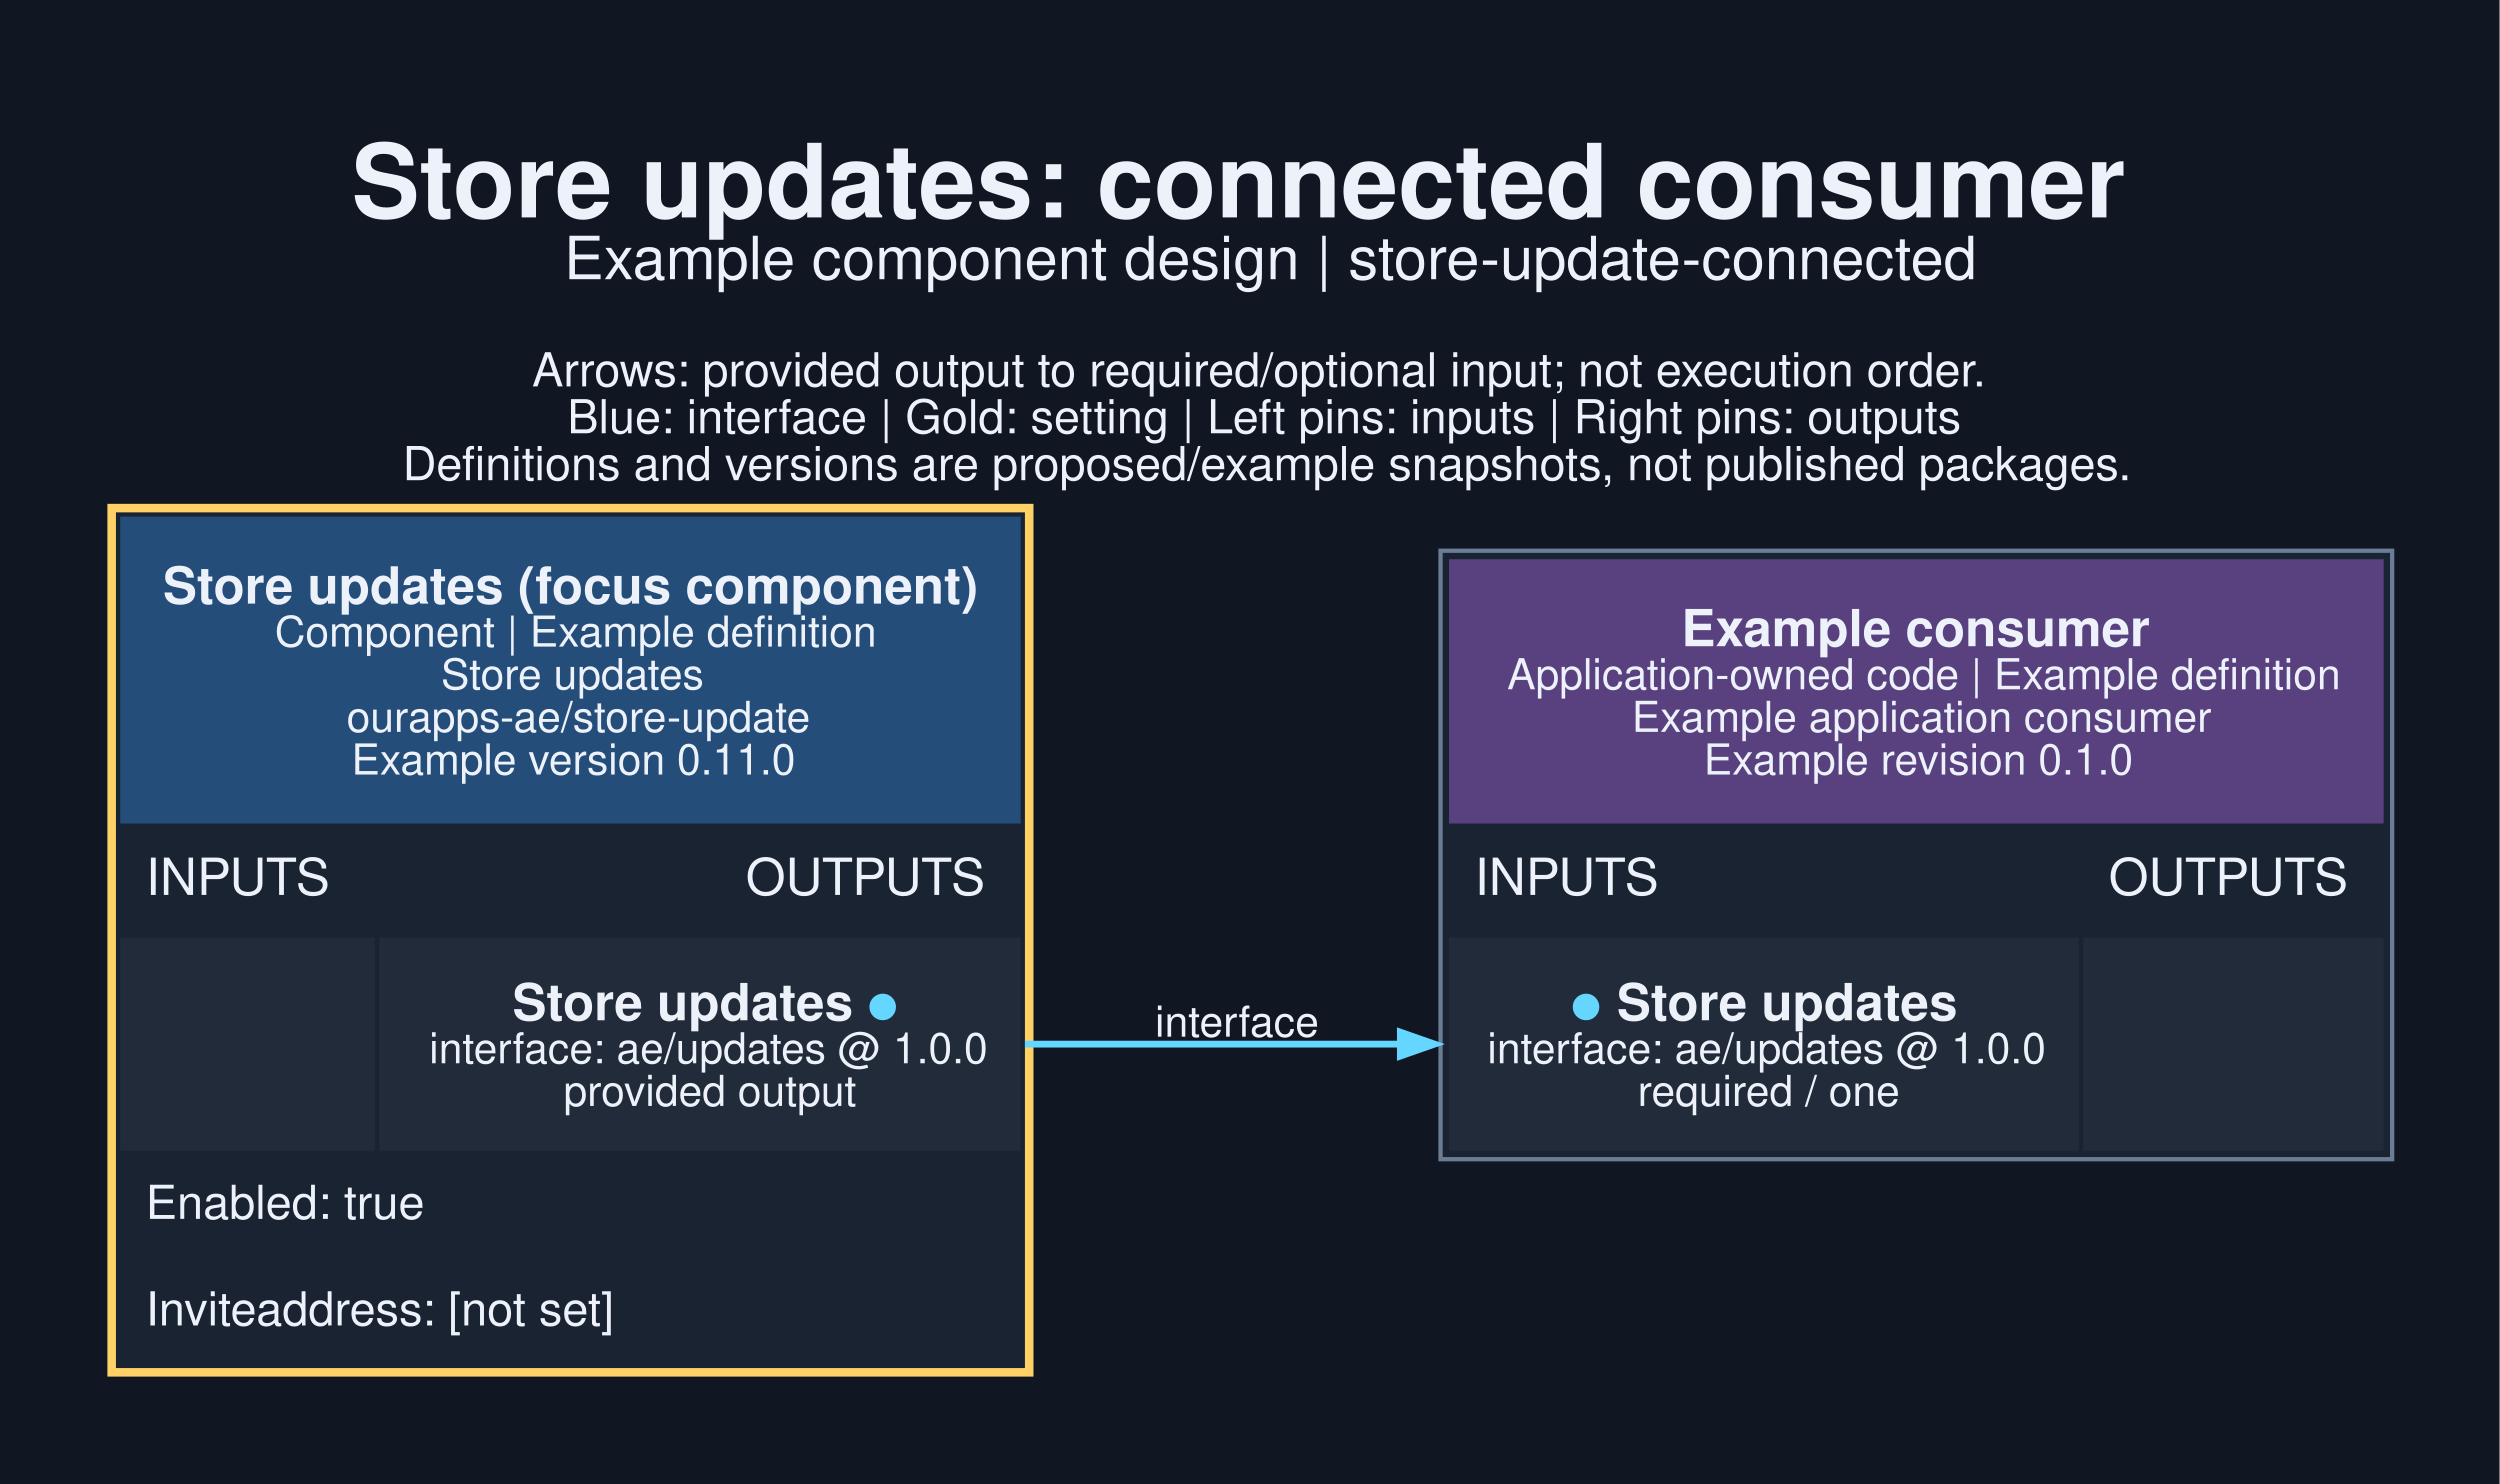
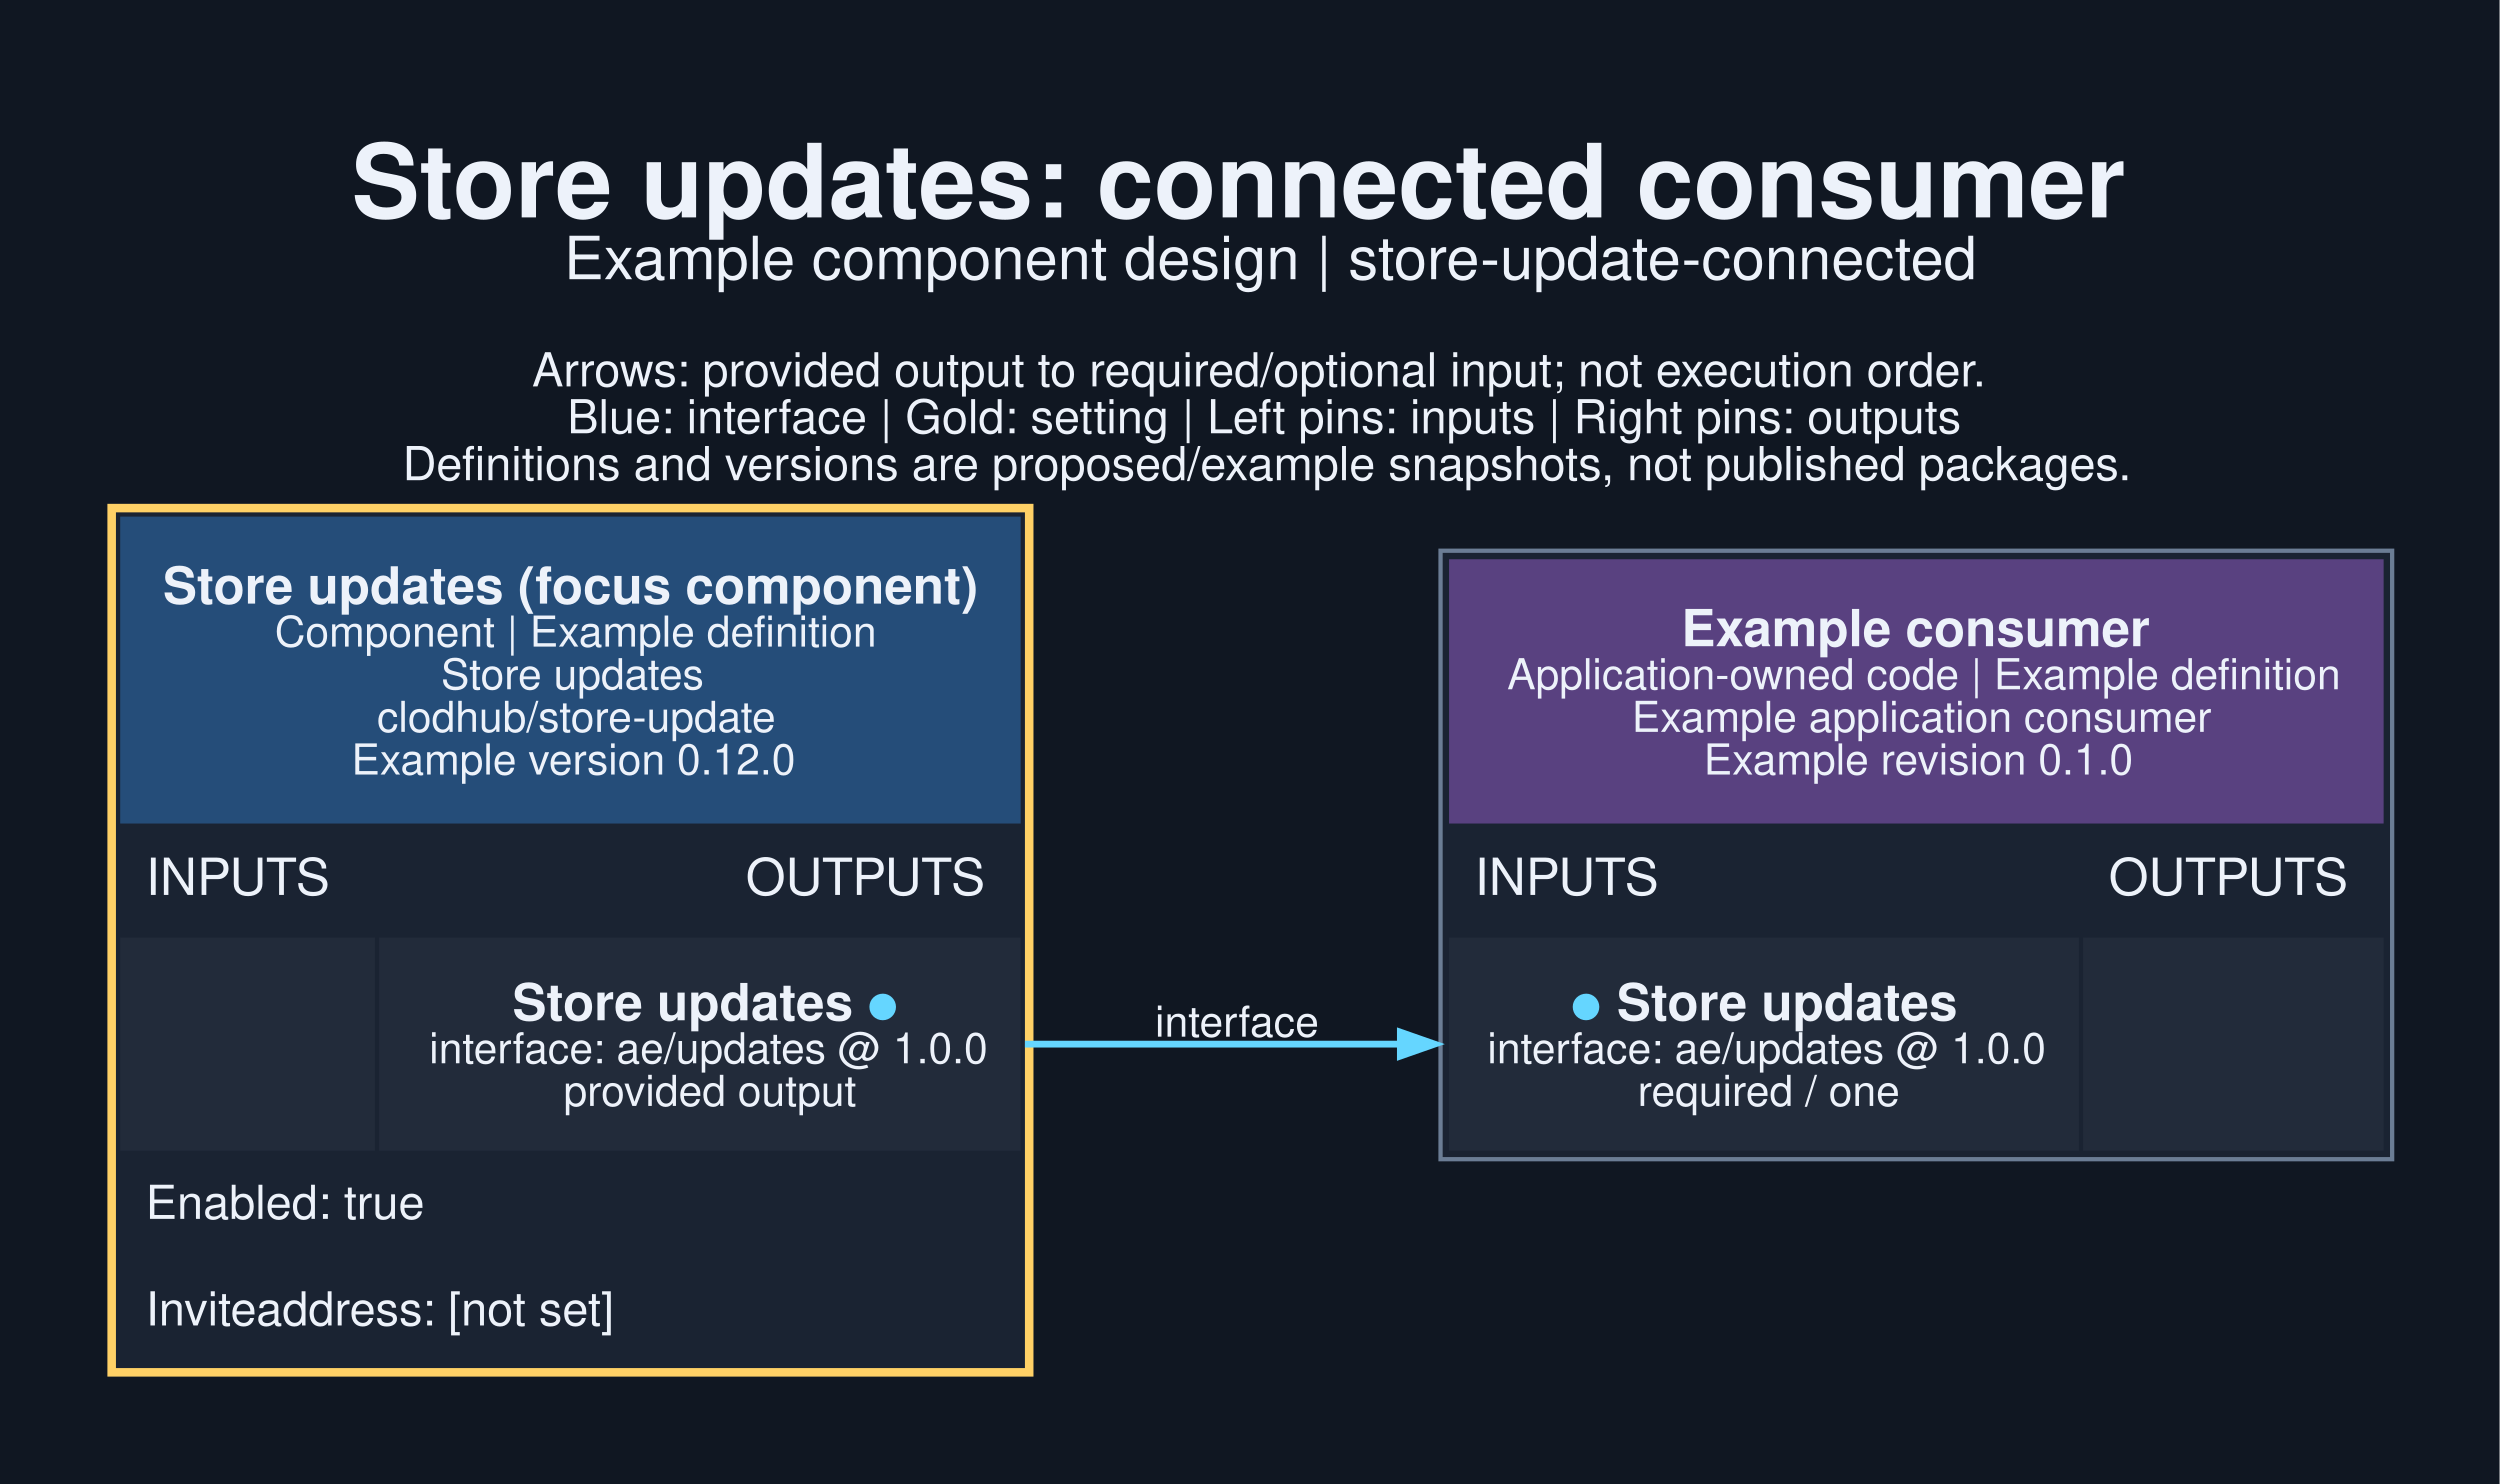
<svg xmlns="http://www.w3.org/2000/svg" width="782pt" height="464pt" viewBox="0.00 0.00 782.00 464.00">
  <g id="graph0" class="graph" transform="scale(1.33333 1.33333) rotate(0) translate(25.2 322.95)">
    <polygon fill="#101722" stroke="none" points="-25.2,25.2 -25.2,-322.95 561.2,-322.95 561.2,25.2 -25.2,25.2" />
    <text xml:space="preserve" text-anchor="start" x="57.25" y="-271.95" font-family="Helvetica,sans-Serif" font-weight="bold" font-size="24.00" fill="#edf2fa">Store updates: connected consumer</text>
    <text xml:space="preserve" text-anchor="start" x="107.12" y="-257.45" font-family="Helvetica,sans-Serif" font-size="14.00" fill="#edf2fa">Example component design | store-update-connected</text>
    <text xml:space="preserve" text-anchor="start" x="99.62" y="-232.3" font-family="Helvetica,sans-Serif" font-size="11.00" fill="#edf2fa">Arrows: provided output to required/optional input; not execution order.</text>
    <text xml:space="preserve" text-anchor="start" x="107.88" y="-221.3" font-family="Helvetica,sans-Serif" font-size="11.00" fill="#edf2fa">Blue: interface | Gold: setting | Left pins: inputs | Right pins: outputs</text>
    <text xml:space="preserve" text-anchor="start" x="69.25" y="-210.3" font-family="Helvetica,sans-Serif" font-size="11.00" fill="#edf2fa">Definitions and versions are proposed/example snapshots, not published packages.</text>
    <g id="node1" class="node">
      <polygon fill="#1a2332" stroke="none" points="0,0 0,-204.75 217.25,-204.75 217.25,0 0,0" />
      <polygon fill="#254d79" stroke="none" points="3,-129.75 3,-201.75 214.25,-201.75 214.25,-129.75 3,-129.75" />
      <text xml:space="preserve" text-anchor="start" x="13" y="-181.35" font-family="Helvetica,sans-Serif" font-weight="bold" font-size="12.00" fill="#edf2fa">Store updates (focus component)</text>
      <text xml:space="preserve" text-anchor="start" x="39.25" y="-171.25" font-family="Helvetica,sans-Serif" font-size="10.00" fill="#edf2fa">Component | Example definition</text>
      <text xml:space="preserve" text-anchor="start" x="78.25" y="-161.25" font-family="Helvetica,sans-Serif" font-size="10.00" fill="#edf2fa">Store updates</text>
-       <text xml:space="preserve" text-anchor="start" x="56.12" y="-151.25" font-family="Helvetica,sans-Serif" font-size="10.00" fill="#edf2fa">ourapps-ae/store-update</text>
-       <text xml:space="preserve" text-anchor="start" x="57.25" y="-141.25" font-family="Helvetica,sans-Serif" font-size="10.00" fill="#edf2fa">Example version 0.11.0</text>
+       <text xml:space="preserve" text-anchor="start" x="63.25" y="-151.25" font-family="Helvetica,sans-Serif" font-size="10.00" fill="#edf2fa">clodhub/store-update</text>
+       <text xml:space="preserve" text-anchor="start" x="57.25" y="-141.25" font-family="Helvetica,sans-Serif" font-size="10.00" fill="#edf2fa">Example version 0.12.0</text>
      <text xml:space="preserve" text-anchor="start" x="9" y="-113" font-family="Helvetica,sans-Serif" font-size="12.00" fill="#edf2fa">INPUTS</text>
      <text xml:space="preserve" text-anchor="start" x="149.75" y="-113" font-family="Helvetica,sans-Serif" font-size="12.00" fill="#edf2fa">OUTPUTS</text>
      <polygon fill="#222b3a" stroke="none" points="3,-53 3,-103 62.75,-103 62.75,-53 3,-53" />
      <polygon fill="#222b3a" stroke="none" points="63.75,-53 63.75,-103 214.25,-103 214.25,-53 63.75,-53" />
      <text xml:space="preserve" text-anchor="start" x="95" y="-83.6" font-family="Helvetica,sans-Serif" font-weight="bold" font-size="12.00" fill="#edf2fa">Store updates </text>
      <text xml:space="preserve" text-anchor="start" x="178.25" y="-83.6" font-family="Helvetica,sans-Serif" font-weight="bold" font-size="12.00" fill="#65d6ff">●</text>
      <text xml:space="preserve" text-anchor="start" x="75.5" y="-73.5" font-family="Helvetica,sans-Serif" font-size="10.00" fill="#edf2fa">interface: ae/updates @ 1.0.0</text>
      <text xml:space="preserve" text-anchor="start" x="107" y="-63.5" font-family="Helvetica,sans-Serif" font-size="10.00" fill="#edf2fa">provided output</text>
      <text xml:space="preserve" text-anchor="start" x="9" y="-37" font-family="Helvetica,sans-Serif" font-size="11.00" fill="#edf2fa">Enabled: true</text>
      <text xml:space="preserve" text-anchor="start" x="9" y="-12" font-family="Helvetica,sans-Serif" font-size="11.00" fill="#edf2fa">Inviteaddress: [not set]</text>
      <polygon fill="none" stroke="#ffd166" stroke-width="2" points="1,-1 1,-203.75 216.25,-203.75 216.25,-1 1,-1" />
    </g>
    <g id="node2" class="node">
      <polygon fill="#1a2332" stroke="none" points="312.75,-51 312.75,-193.75 536,-193.75 536,-51 312.75,-51" />
      <polygon fill="#594180" stroke="none" points="314.75,-129.75 314.75,-191.75 534,-191.75 534,-129.75 314.75,-129.75" />
      <text xml:space="preserve" text-anchor="start" x="369.25" y="-171.35" font-family="Helvetica,sans-Serif" font-weight="bold" font-size="12.00" fill="#edf2fa">Example consumer</text>
      <text xml:space="preserve" text-anchor="start" x="328.38" y="-161.25" font-family="Helvetica,sans-Serif" font-size="10.00" fill="#edf2fa">Application-owned code | Example definition</text>
      <text xml:space="preserve" text-anchor="start" x="357.62" y="-151.25" font-family="Helvetica,sans-Serif" font-size="10.00" fill="#edf2fa">Example application consumer</text>
      <text xml:space="preserve" text-anchor="start" x="374.5" y="-141.25" font-family="Helvetica,sans-Serif" font-size="10.00" fill="#edf2fa">Example revision 0.1.0</text>
      <text xml:space="preserve" text-anchor="start" x="320.75" y="-113" font-family="Helvetica,sans-Serif" font-size="12.00" fill="#edf2fa">INPUTS</text>
      <text xml:space="preserve" text-anchor="start" x="469.5" y="-113" font-family="Helvetica,sans-Serif" font-size="12.00" fill="#edf2fa">OUTPUTS</text>
      <polygon fill="#222b3a" stroke="none" points="314.75,-53 314.75,-103 462.5,-103 462.5,-53 314.75,-53" />
      <text xml:space="preserve" text-anchor="start" x="343.25" y="-83.6" font-family="Helvetica,sans-Serif" font-weight="bold" font-size="12.00" fill="#65d6ff">●</text>
      <text xml:space="preserve" text-anchor="start" x="350.75" y="-83.6" font-family="Helvetica,sans-Serif" font-weight="bold" font-size="12.00" fill="#edf2fa"> Store updates</text>
      <text xml:space="preserve" text-anchor="start" x="323.75" y="-73.5" font-family="Helvetica,sans-Serif" font-size="10.00" fill="#edf2fa">interface: ae/updates @ 1.0.0</text>
      <text xml:space="preserve" text-anchor="start" x="359" y="-63.5" font-family="Helvetica,sans-Serif" font-size="10.00" fill="#edf2fa">required / one</text>
      <polygon fill="#222b3a" stroke="none" points="463.5,-53 463.5,-103 534,-103 534,-53 463.5,-53" />
      <polygon fill="none" stroke="#6b7d95" points="312.75,-51 312.75,-193.75 536,-193.75 536,-51 312.75,-51" />
    </g>
    <g id="edge1" class="edge">
      <path fill="none" stroke="#65d6ff" stroke-width="1.6" d="M215.25,-78C255.44,-78 267.96,-78 303.6,-78" />
      <polygon fill="#65d6ff" stroke="#65d6ff" stroke-width="1.6" points="303.33,-80.8 311.33,-78 303.33,-75.2 303.33,-80.8" />
      <text xml:space="preserve" text-anchor="middle" x="265" y="-79.75" font-family="Helvetica,sans-Serif" font-size="10.00" fill="#edf2fa">interface</text>
    </g>
  </g>
</svg>
